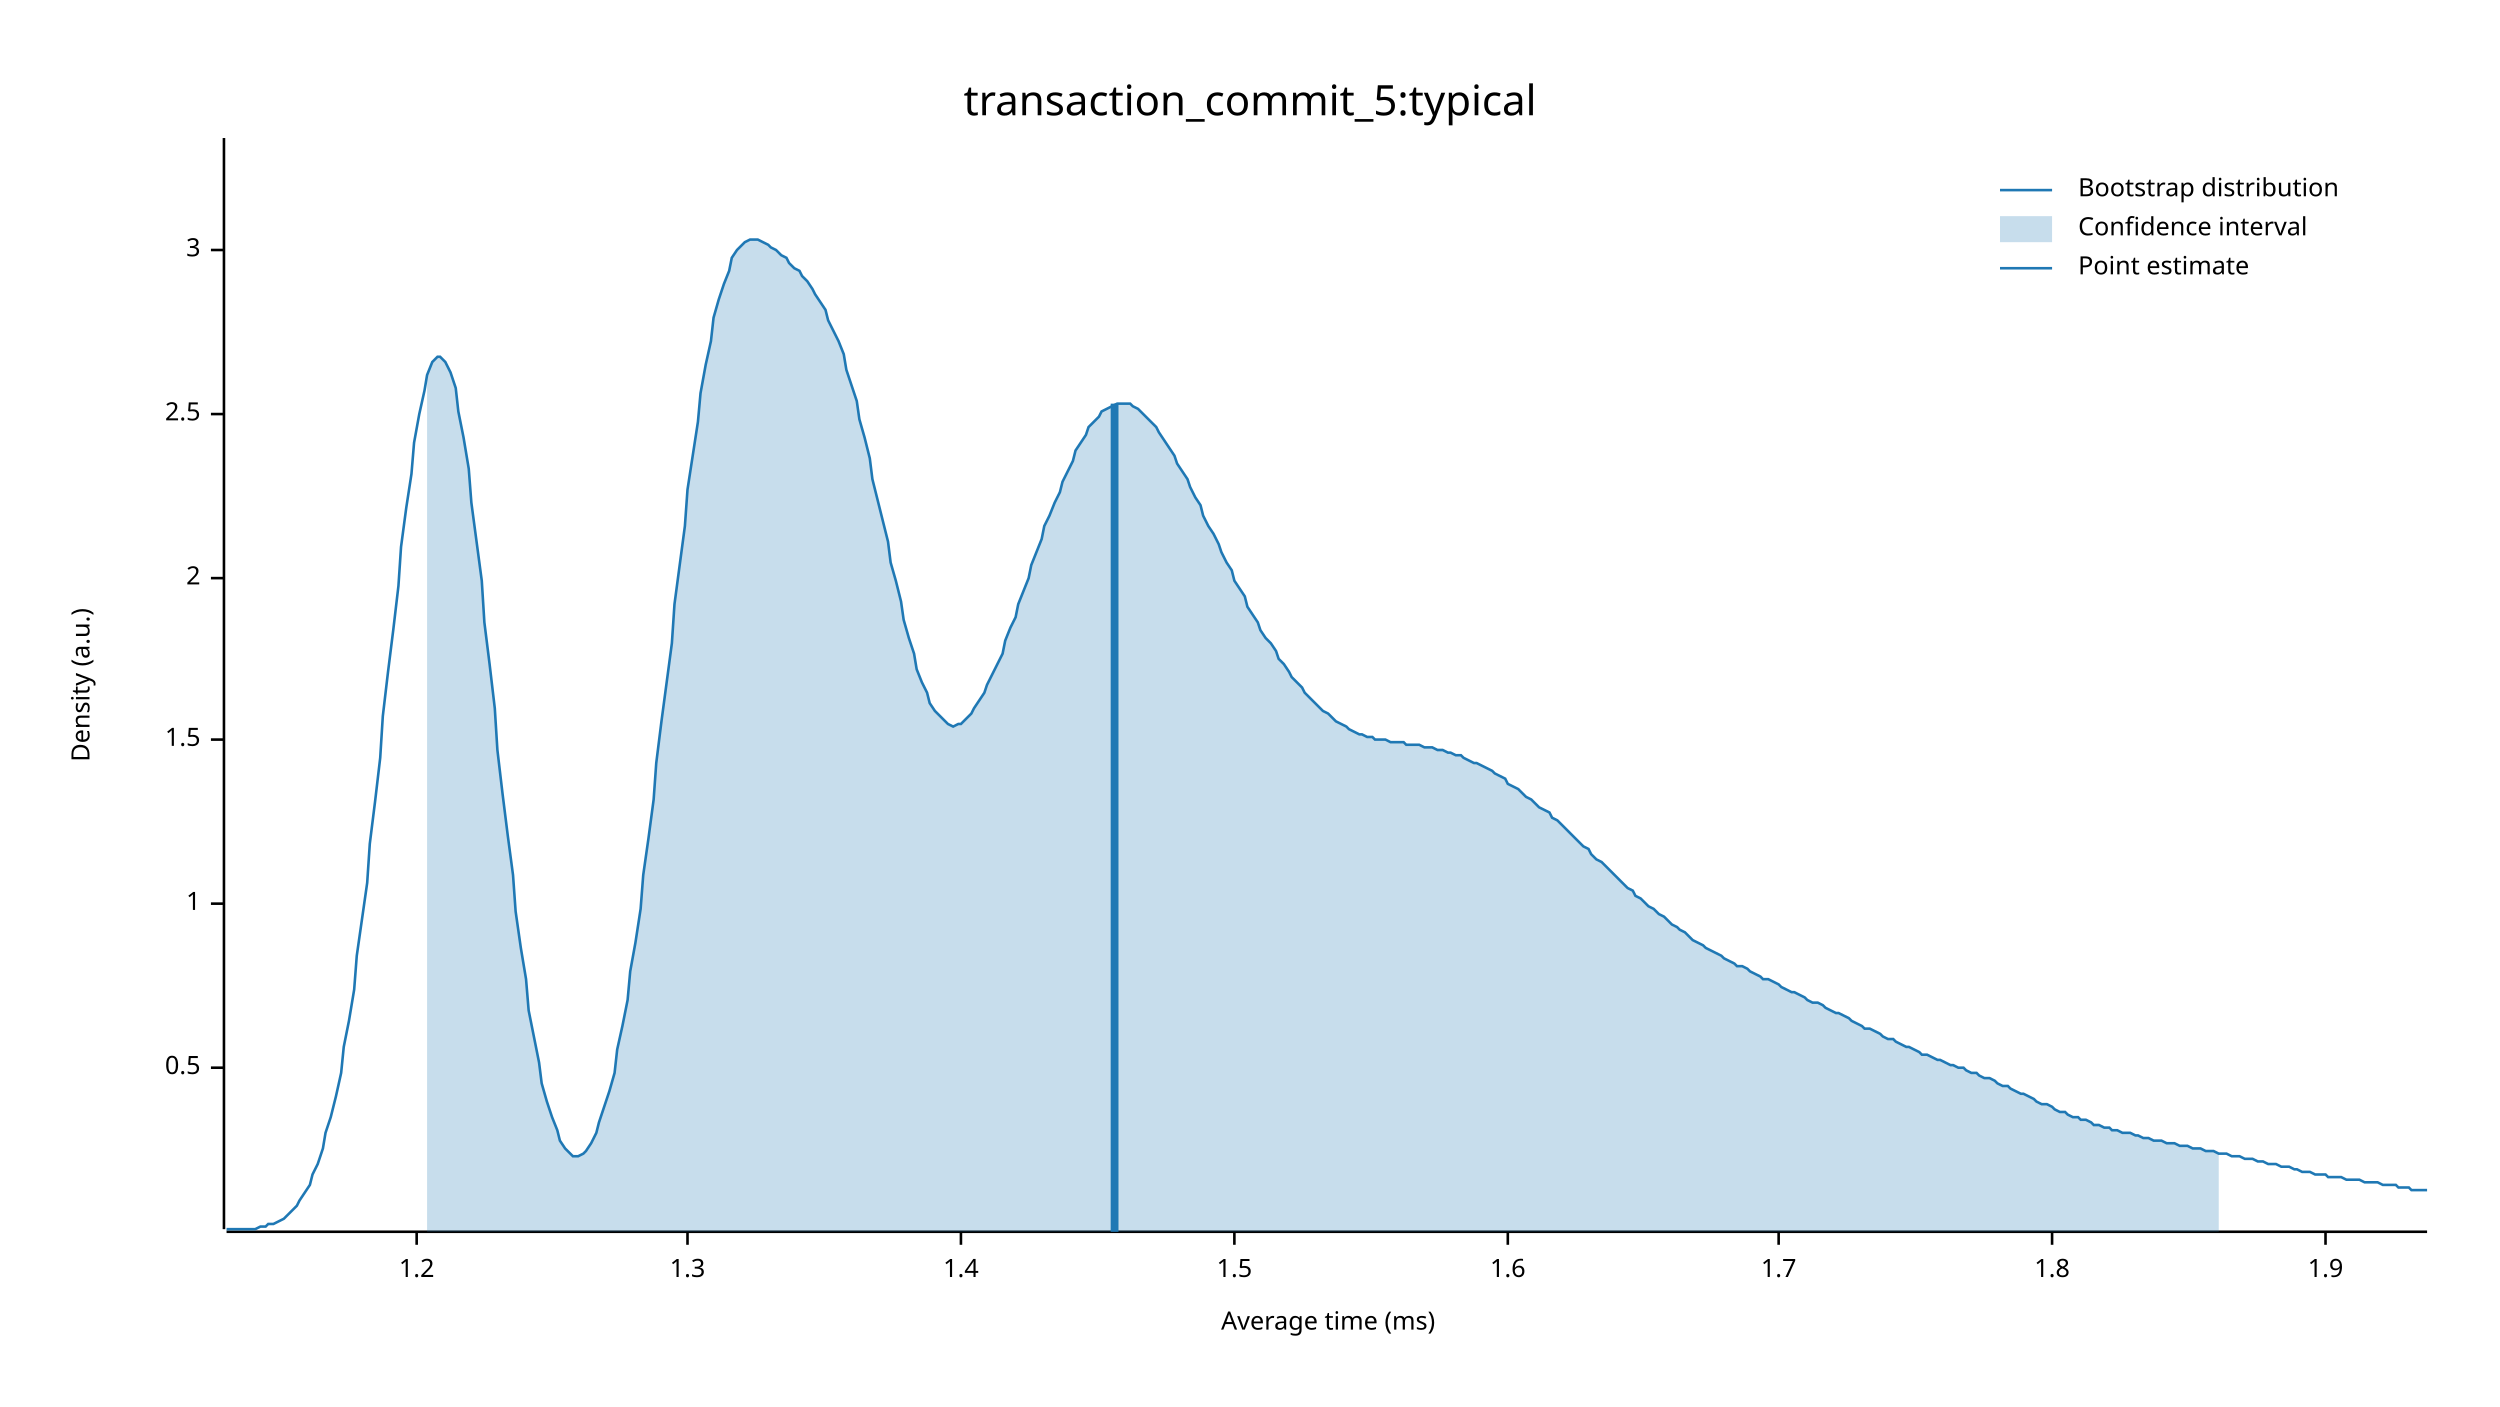
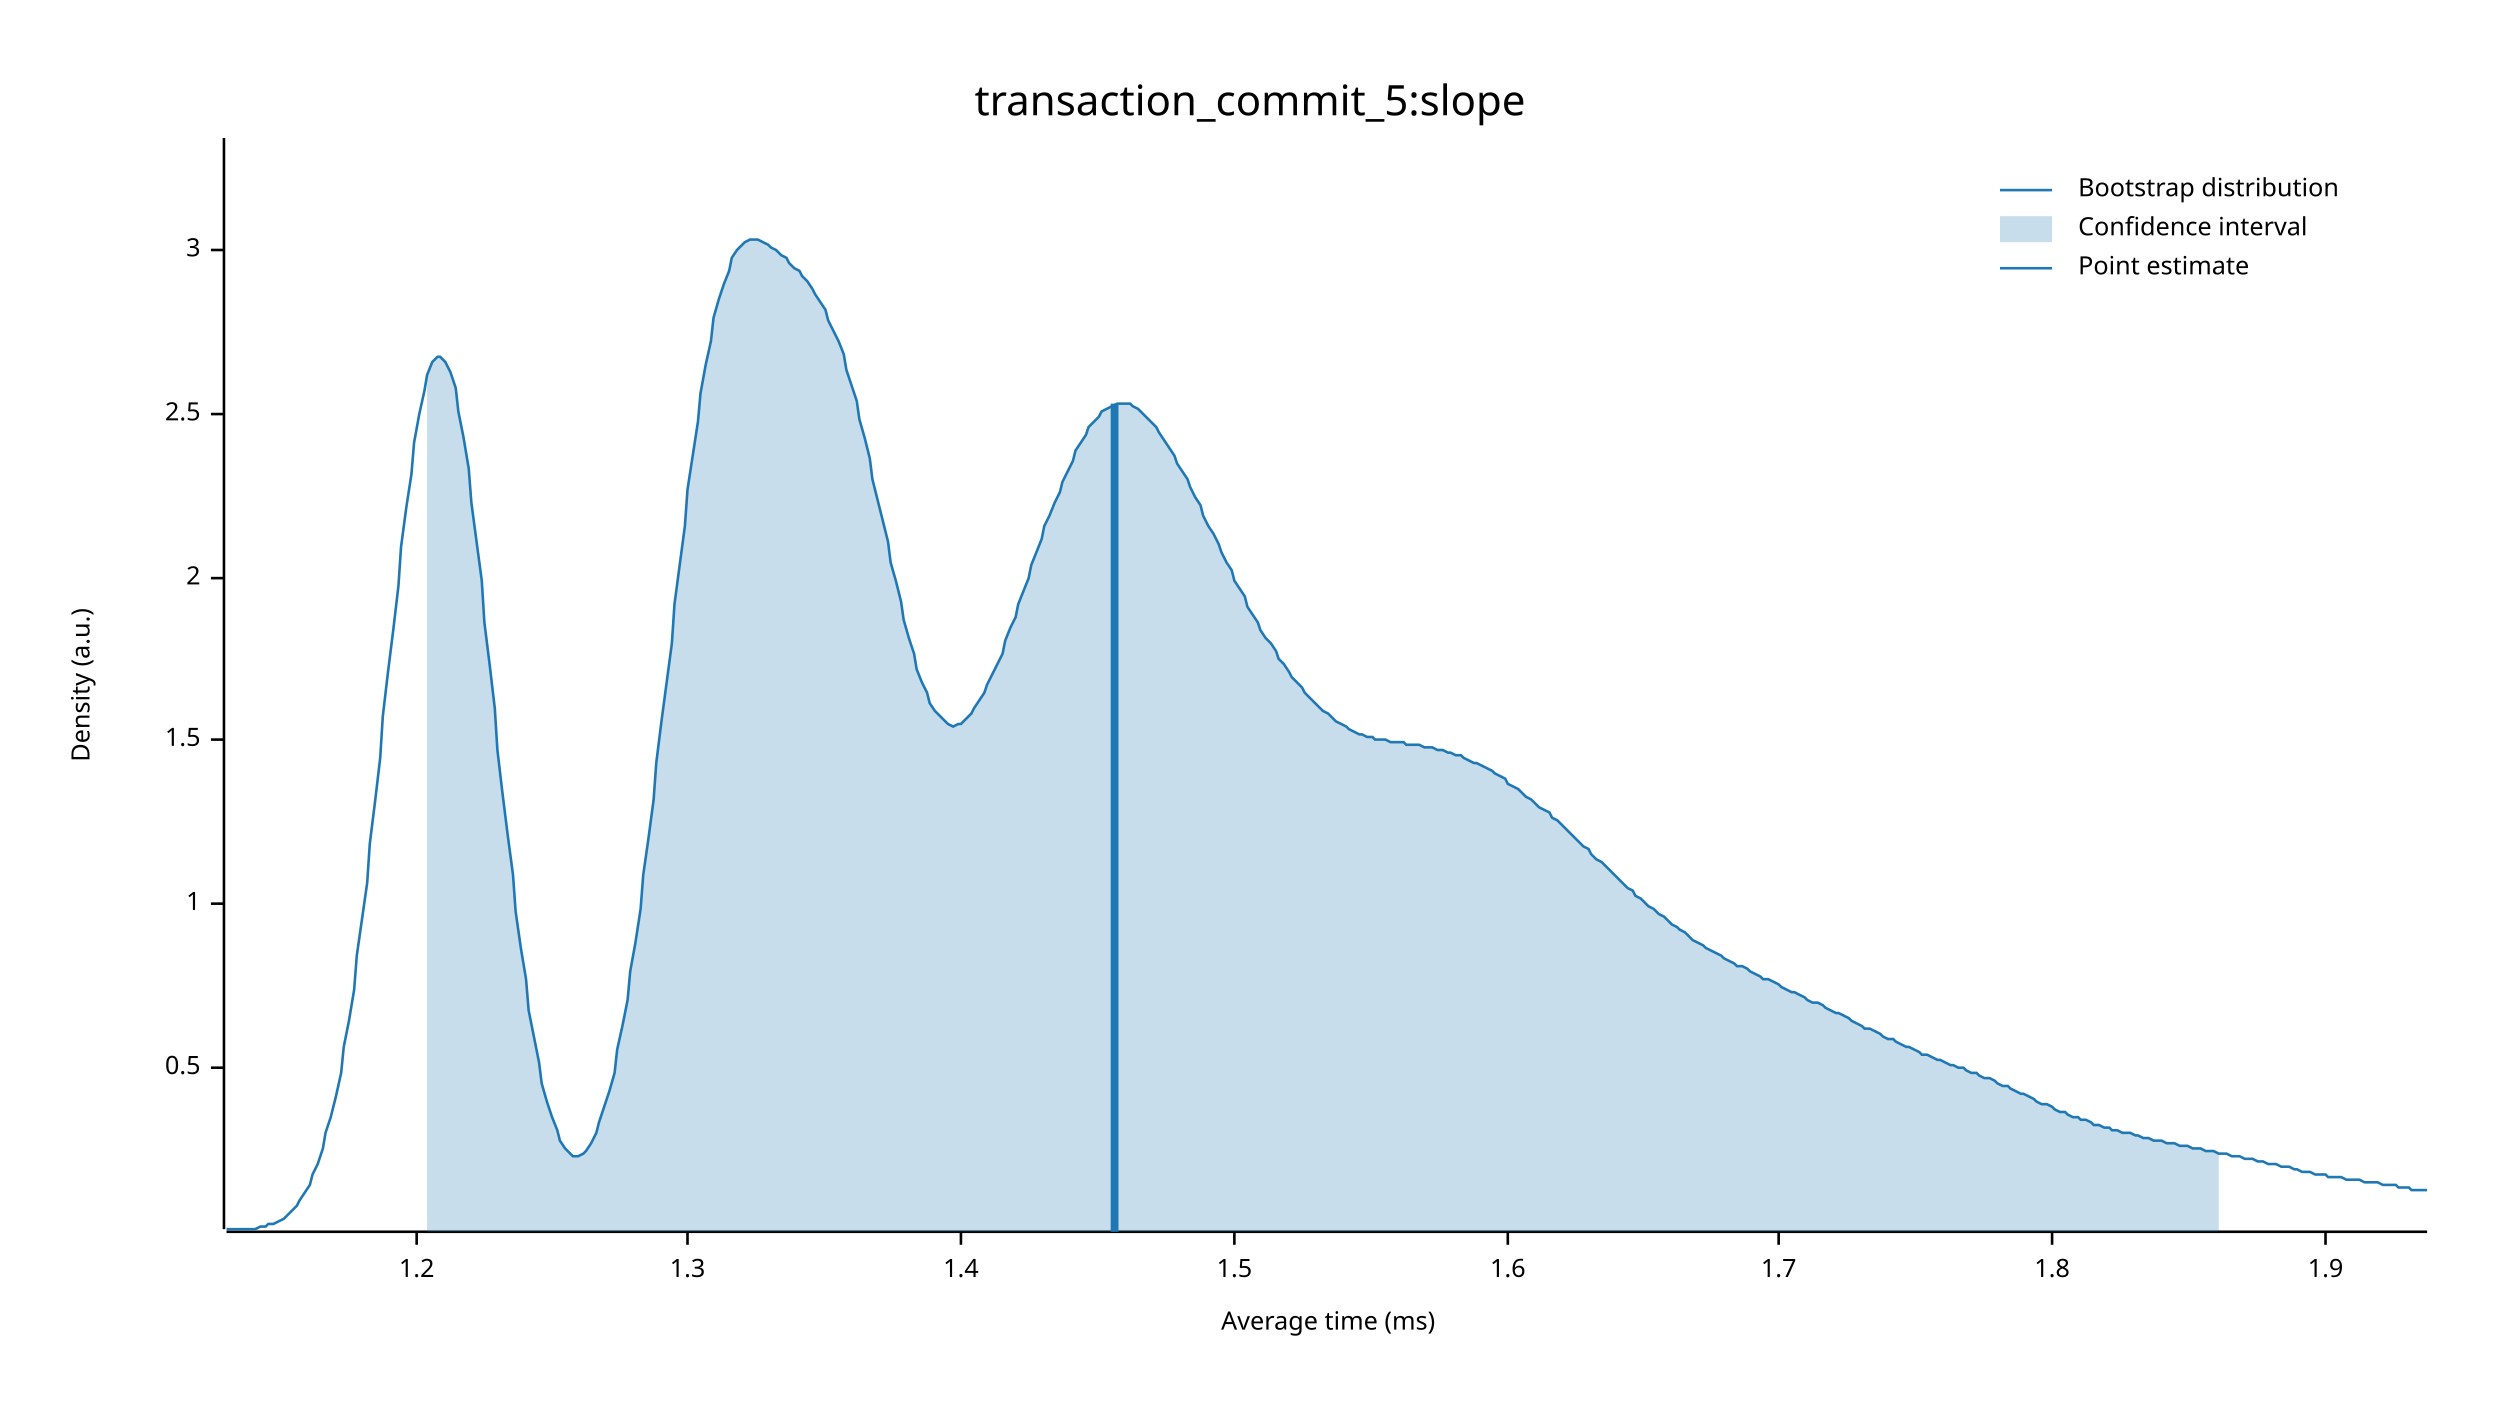
<svg xmlns="http://www.w3.org/2000/svg" width="960" height="540" viewBox="0 0 960 540">
  <text x="480" y="32" dy="0.76em" text-anchor="middle" font-family="sans-serif" font-size="16.129" opacity="1" fill="#000000">
- transaction_commit_5:typical
+ transaction_commit_5:slope
</text>
  <text x="27" y="263" dy="0.76em" text-anchor="middle" font-family="sans-serif" font-size="9.677" opacity="1" fill="#000000" transform="rotate(270, 27, 263)">
Density (a.u.)
</text>
  <text x="510" y="513" dy="-0.5ex" text-anchor="middle" font-family="sans-serif" font-size="9.677" opacity="1" fill="#000000">
Average time (ms)
</text>
  <polyline fill="none" opacity="1" stroke="#000000" stroke-width="1" points="86,53 86,472 " />
  <text x="77" y="410" dy="0.5ex" text-anchor="end" font-family="sans-serif" font-size="9.677" opacity="1" fill="#000000">
0.5
</text>
  <polyline fill="none" opacity="1" stroke="#000000" stroke-width="1" points="81,410 86,410 " />
  <text x="77" y="347" dy="0.5ex" text-anchor="end" font-family="sans-serif" font-size="9.677" opacity="1" fill="#000000">
1
</text>
  <polyline fill="none" opacity="1" stroke="#000000" stroke-width="1" points="81,347 86,347 " />
  <text x="77" y="284" dy="0.5ex" text-anchor="end" font-family="sans-serif" font-size="9.677" opacity="1" fill="#000000">
1.5
</text>
  <polyline fill="none" opacity="1" stroke="#000000" stroke-width="1" points="81,284 86,284 " />
  <text x="77" y="222" dy="0.5ex" text-anchor="end" font-family="sans-serif" font-size="9.677" opacity="1" fill="#000000">
2
</text>
  <polyline fill="none" opacity="1" stroke="#000000" stroke-width="1" points="81,222 86,222 " />
  <text x="77" y="159" dy="0.5ex" text-anchor="end" font-family="sans-serif" font-size="9.677" opacity="1" fill="#000000">
2.5
</text>
  <polyline fill="none" opacity="1" stroke="#000000" stroke-width="1" points="81,159 86,159 " />
  <text x="77" y="96" dy="0.5ex" text-anchor="end" font-family="sans-serif" font-size="9.677" opacity="1" fill="#000000">
3
</text>
  <polyline fill="none" opacity="1" stroke="#000000" stroke-width="1" points="81,96 86,96 " />
  <polyline fill="none" opacity="1" stroke="#000000" stroke-width="1" points="87,473 932,473 " />
  <text x="160" y="483" dy="0.76em" text-anchor="middle" font-family="sans-serif" font-size="9.677" opacity="1" fill="#000000">
1.2
</text>
  <polyline fill="none" opacity="1" stroke="#000000" stroke-width="1" points="160,473 160,478 " />
  <text x="264" y="483" dy="0.76em" text-anchor="middle" font-family="sans-serif" font-size="9.677" opacity="1" fill="#000000">
1.3
</text>
  <polyline fill="none" opacity="1" stroke="#000000" stroke-width="1" points="264,473 264,478 " />
  <text x="369" y="483" dy="0.76em" text-anchor="middle" font-family="sans-serif" font-size="9.677" opacity="1" fill="#000000">
1.4
</text>
  <polyline fill="none" opacity="1" stroke="#000000" stroke-width="1" points="369,473 369,478 " />
  <text x="474" y="483" dy="0.76em" text-anchor="middle" font-family="sans-serif" font-size="9.677" opacity="1" fill="#000000">
1.5
</text>
  <polyline fill="none" opacity="1" stroke="#000000" stroke-width="1" points="474,473 474,478 " />
  <text x="579" y="483" dy="0.76em" text-anchor="middle" font-family="sans-serif" font-size="9.677" opacity="1" fill="#000000">
1.6
</text>
  <polyline fill="none" opacity="1" stroke="#000000" stroke-width="1" points="579,473 579,478 " />
  <text x="683" y="483" dy="0.76em" text-anchor="middle" font-family="sans-serif" font-size="9.677" opacity="1" fill="#000000">
1.7
</text>
  <polyline fill="none" opacity="1" stroke="#000000" stroke-width="1" points="683,473 683,478 " />
  <text x="788" y="483" dy="0.76em" text-anchor="middle" font-family="sans-serif" font-size="9.677" opacity="1" fill="#000000">
1.8
</text>
  <polyline fill="none" opacity="1" stroke="#000000" stroke-width="1" points="788,473 788,478 " />
  <text x="893" y="483" dy="0.76em" text-anchor="middle" font-family="sans-serif" font-size="9.677" opacity="1" fill="#000000">
1.9
</text>
  <polyline fill="none" opacity="1" stroke="#000000" stroke-width="1" points="893,473 893,478 " />
  <polyline fill="none" opacity="1" stroke="#1F78B4" stroke-width="1" points="87,472 88,472 90,472 92,472 93,472 95,472 97,472 98,472 100,471 102,471 103,470 105,470 107,469 109,468 110,467 112,465 114,463 115,461 117,458 119,455 120,451 122,447 124,441 125,435 127,429 129,421 131,412 132,402 134,392 136,380 137,367 139,353 141,339 142,324 144,308 146,291 147,275 149,258 151,242 153,225 154,210 156,195 158,182 159,170 161,159 163,150 164,144 166,139 168,137 169,137 171,139 173,143 175,149 176,158 178,168 180,180 181,193 183,208 185,223 186,239 188,255 190,272 191,288 193,305 195,321 197,336 198,350 200,364 202,376 203,388 205,398 207,408 208,416 210,423 212,429 214,434 215,438 217,441 219,443 220,444 222,444 224,443 225,442 227,439 229,435 230,431 232,425 234,419 236,412 237,403 239,394 241,384 242,373 244,362 246,349 247,336 249,322 251,307 252,293 254,277 256,262 258,247 259,232 261,217 263,202 264,188 266,175 268,162 269,151 271,140 273,131 274,122 276,115 278,109 280,104 281,99 283,96 285,94 286,93 288,92 290,92 291,92 293,93 295,94 296,95 298,96 300,98 302,99 303,101 305,103 307,104 308,106 310,108 312,111 313,113 315,116 317,119 318,123 320,127 322,131 324,136 325,142 327,148 329,154 330,161 332,168 334,176 335,184 337,192 339,200 341,208 342,216 344,223 346,231 347,238 349,245 351,251 352,257 354,262 356,266 357,270 359,273 361,275 363,277 364,278 366,279 368,278 369,278 371,276 373,274 374,272 376,269 378,266 379,263 381,259 383,255 385,251 386,246 388,241 390,237 391,232 393,227 395,222 396,217 398,212 400,207 401,202 403,198 405,193 407,189 408,185 410,181 412,177 413,173 415,170 417,167 418,164 420,162 422,160 423,158 425,157 427,156 429,155 430,155 432,155 434,155 435,156 437,157 439,159 440,160 442,162 444,164 445,166 447,169 449,172 451,175 452,178 454,181 456,184 457,187 459,191 461,194 462,198 464,202 466,205 468,209 469,212 471,216 473,219 474,223 476,226 478,229 479,233 481,236 483,239 484,242 486,245 488,247 490,250 491,253 493,255 495,258 496,260 498,262 500,264 501,266 503,268 505,270 506,271 508,273 510,274 512,276 513,277 515,278 517,279 518,280 520,281 522,282 523,282 525,283 527,283 528,284 530,284 532,284 534,285 535,285 537,285 539,285 540,286 542,286 544,286 545,286 547,287 549,287 550,287 552,288 554,288 556,289 557,289 559,290 561,290 562,291 564,292 566,293 567,293 569,294 571,295 573,296 574,297 576,298 578,299 579,301 581,302 583,303 584,304 586,306 588,307 589,308 591,310 593,311 595,312 596,314 598,315 600,317 601,318 603,320 605,322 606,323 608,325 610,326 611,328 613,330 615,331 617,333 618,334 620,336 622,338 623,339 625,341 627,342 628,344 630,345 632,347 633,348 635,349 637,351 639,352 640,353 642,355 644,356 645,357 647,358 649,360 650,361 652,362 654,363 655,364 657,365 659,366 661,367 662,368 664,369 666,370 667,371 669,371 671,372 672,373 674,374 676,375 677,376 679,376 681,377 683,378 684,379 686,380 688,381 689,381 691,382 693,383 694,384 696,385 698,385 700,386 701,387 703,388 705,389 706,389 708,390 710,391 711,392 713,393 715,394 716,395 718,395 720,396 722,397 723,398 725,399 727,399 728,400 730,401 732,402 733,402 735,403 737,404 738,405 740,405 742,406 744,407 745,407 747,408 749,409 750,409 752,410 754,410 755,411 757,412 759,412 760,413 762,414 764,414 766,415 767,416 769,417 771,417 772,418 774,419 776,420 777,420 779,421 781,422 782,423 784,424 786,424 788,425 789,426 791,427 793,427 794,428 796,429 798,429 799,430 801,430 803,431 804,432 806,432 808,433 810,433 811,434 813,434 815,435 816,435 818,435 820,436 821,436 823,437 825,437 827,438 828,438 830,438 832,439 833,439 835,439 837,440 838,440 840,440 842,441 843,441 845,441 847,442 849,442 850,442 852,443 854,443 855,443 857,444 859,444 860,444 862,445 864,445 865,445 867,446 869,446 871,447 872,447 874,447 876,448 877,448 879,448 881,449 882,449 884,450 886,450 887,450 889,451 891,451 893,451 894,452 896,452 898,452 899,452 901,453 903,453 904,453 906,453 908,454 909,454 911,454 913,454 915,455 916,455 918,455 920,455 921,456 923,456 925,456 926,457 928,457 930,457 932,457 " />
  <polygon opacity="0.25" fill="#1F78B4" points="164,144 166,139 168,137 169,137 171,139 173,143 175,149 176,158 178,168 180,180 181,193 183,208 185,223 186,239 188,255 190,272 191,288 193,305 195,321 197,336 198,350 200,364 202,376 203,388 205,398 207,408 208,416 210,423 212,429 214,434 215,438 217,441 219,443 220,444 222,444 224,443 225,442 227,439 229,435 230,431 232,425 234,419 236,412 237,403 239,394 241,384 242,373 244,362 246,349 247,336 249,322 251,307 252,293 254,277 256,262 258,247 259,232 261,217 263,202 264,188 266,175 268,162 269,151 271,140 273,131 274,122 276,115 278,109 280,104 281,99 283,96 285,94 286,93 288,92 290,92 291,92 293,93 295,94 296,95 298,96 300,98 302,99 303,101 305,103 307,104 308,106 310,108 312,111 313,113 315,116 317,119 318,123 320,127 322,131 324,136 325,142 327,148 329,154 330,161 332,168 334,176 335,184 337,192 339,200 341,208 342,216 344,223 346,231 347,238 349,245 351,251 352,257 354,262 356,266 357,270 359,273 361,275 363,277 364,278 366,279 368,278 369,278 371,276 373,274 374,272 376,269 378,266 379,263 381,259 383,255 385,251 386,246 388,241 390,237 391,232 393,227 395,222 396,217 398,212 400,207 401,202 403,198 405,193 407,189 408,185 410,181 412,177 413,173 415,170 417,167 418,164 420,162 422,160 423,158 425,157 427,156 429,155 430,155 432,155 434,155 435,156 437,157 439,159 440,160 442,162 444,164 445,166 447,169 449,172 451,175 452,178 454,181 456,184 457,187 459,191 461,194 462,198 464,202 466,205 468,209 469,212 471,216 473,219 474,223 476,226 478,229 479,233 481,236 483,239 484,242 486,245 488,247 490,250 491,253 493,255 495,258 496,260 498,262 500,264 501,266 503,268 505,270 506,271 508,273 510,274 512,276 513,277 515,278 517,279 518,280 520,281 522,282 523,282 525,283 527,283 528,284 530,284 532,284 534,285 535,285 537,285 539,285 540,286 542,286 544,286 545,286 547,287 549,287 550,287 552,288 554,288 556,289 557,289 559,290 561,290 562,291 564,292 566,293 567,293 569,294 571,295 573,296 574,297 576,298 578,299 579,301 581,302 583,303 584,304 586,306 588,307 589,308 591,310 593,311 595,312 596,314 598,315 600,317 601,318 603,320 605,322 606,323 608,325 610,326 611,328 613,330 615,331 617,333 618,334 620,336 622,338 623,339 625,341 627,342 628,344 630,345 632,347 633,348 635,349 637,351 639,352 640,353 642,355 644,356 645,357 647,358 649,360 650,361 652,362 654,363 655,364 657,365 659,366 661,367 662,368 664,369 666,370 667,371 669,371 671,372 672,373 674,374 676,375 677,376 679,376 681,377 683,378 684,379 686,380 688,381 689,381 691,382 693,383 694,384 696,385 698,385 700,386 701,387 703,388 705,389 706,389 708,390 710,391 711,392 713,393 715,394 716,395 718,395 720,396 722,397 723,398 725,399 727,399 728,400 730,401 732,402 733,402 735,403 737,404 738,405 740,405 742,406 744,407 745,407 747,408 749,409 750,409 752,410 754,410 755,411 757,412 759,412 760,413 762,414 764,414 766,415 767,416 769,417 771,417 772,418 774,419 776,420 777,420 779,421 781,422 782,423 784,424 786,424 788,425 789,426 791,427 793,427 794,428 796,429 798,429 799,430 801,430 803,431 804,432 806,432 808,433 810,433 811,434 813,434 815,435 816,435 818,435 820,436 821,436 823,437 825,437 827,438 828,438 830,438 832,439 833,439 835,439 837,440 838,440 840,440 842,441 843,441 845,441 847,442 849,442 850,442 852,443 852,473 164,473 " />
  <polyline fill="none" opacity="1" stroke="#1F78B4" stroke-width="3" points="428,473 428,155 " />
  <text x="798" y="68" dy="0.76em" text-anchor="start" font-family="sans-serif" font-size="9.677" opacity="1" fill="#000000">
Bootstrap distribution
</text>
  <text x="798" y="83" dy="0.76em" text-anchor="start" font-family="sans-serif" font-size="9.677" opacity="1" fill="#000000">
Confidence interval
</text>
  <text x="798" y="98" dy="0.76em" text-anchor="start" font-family="sans-serif" font-size="9.677" opacity="1" fill="#000000">
Point estimate
</text>
  <polyline fill="none" opacity="1" stroke="#1F78B4" stroke-width="1" points="768,73 788,73 " />
  <rect x="768" y="83" width="20" height="10" opacity="0.25" fill="#1F78B4" stroke="none" />
  <polyline fill="none" opacity="1" stroke="#1F78B4" stroke-width="1" points="768,103 788,103 " />
</svg>
